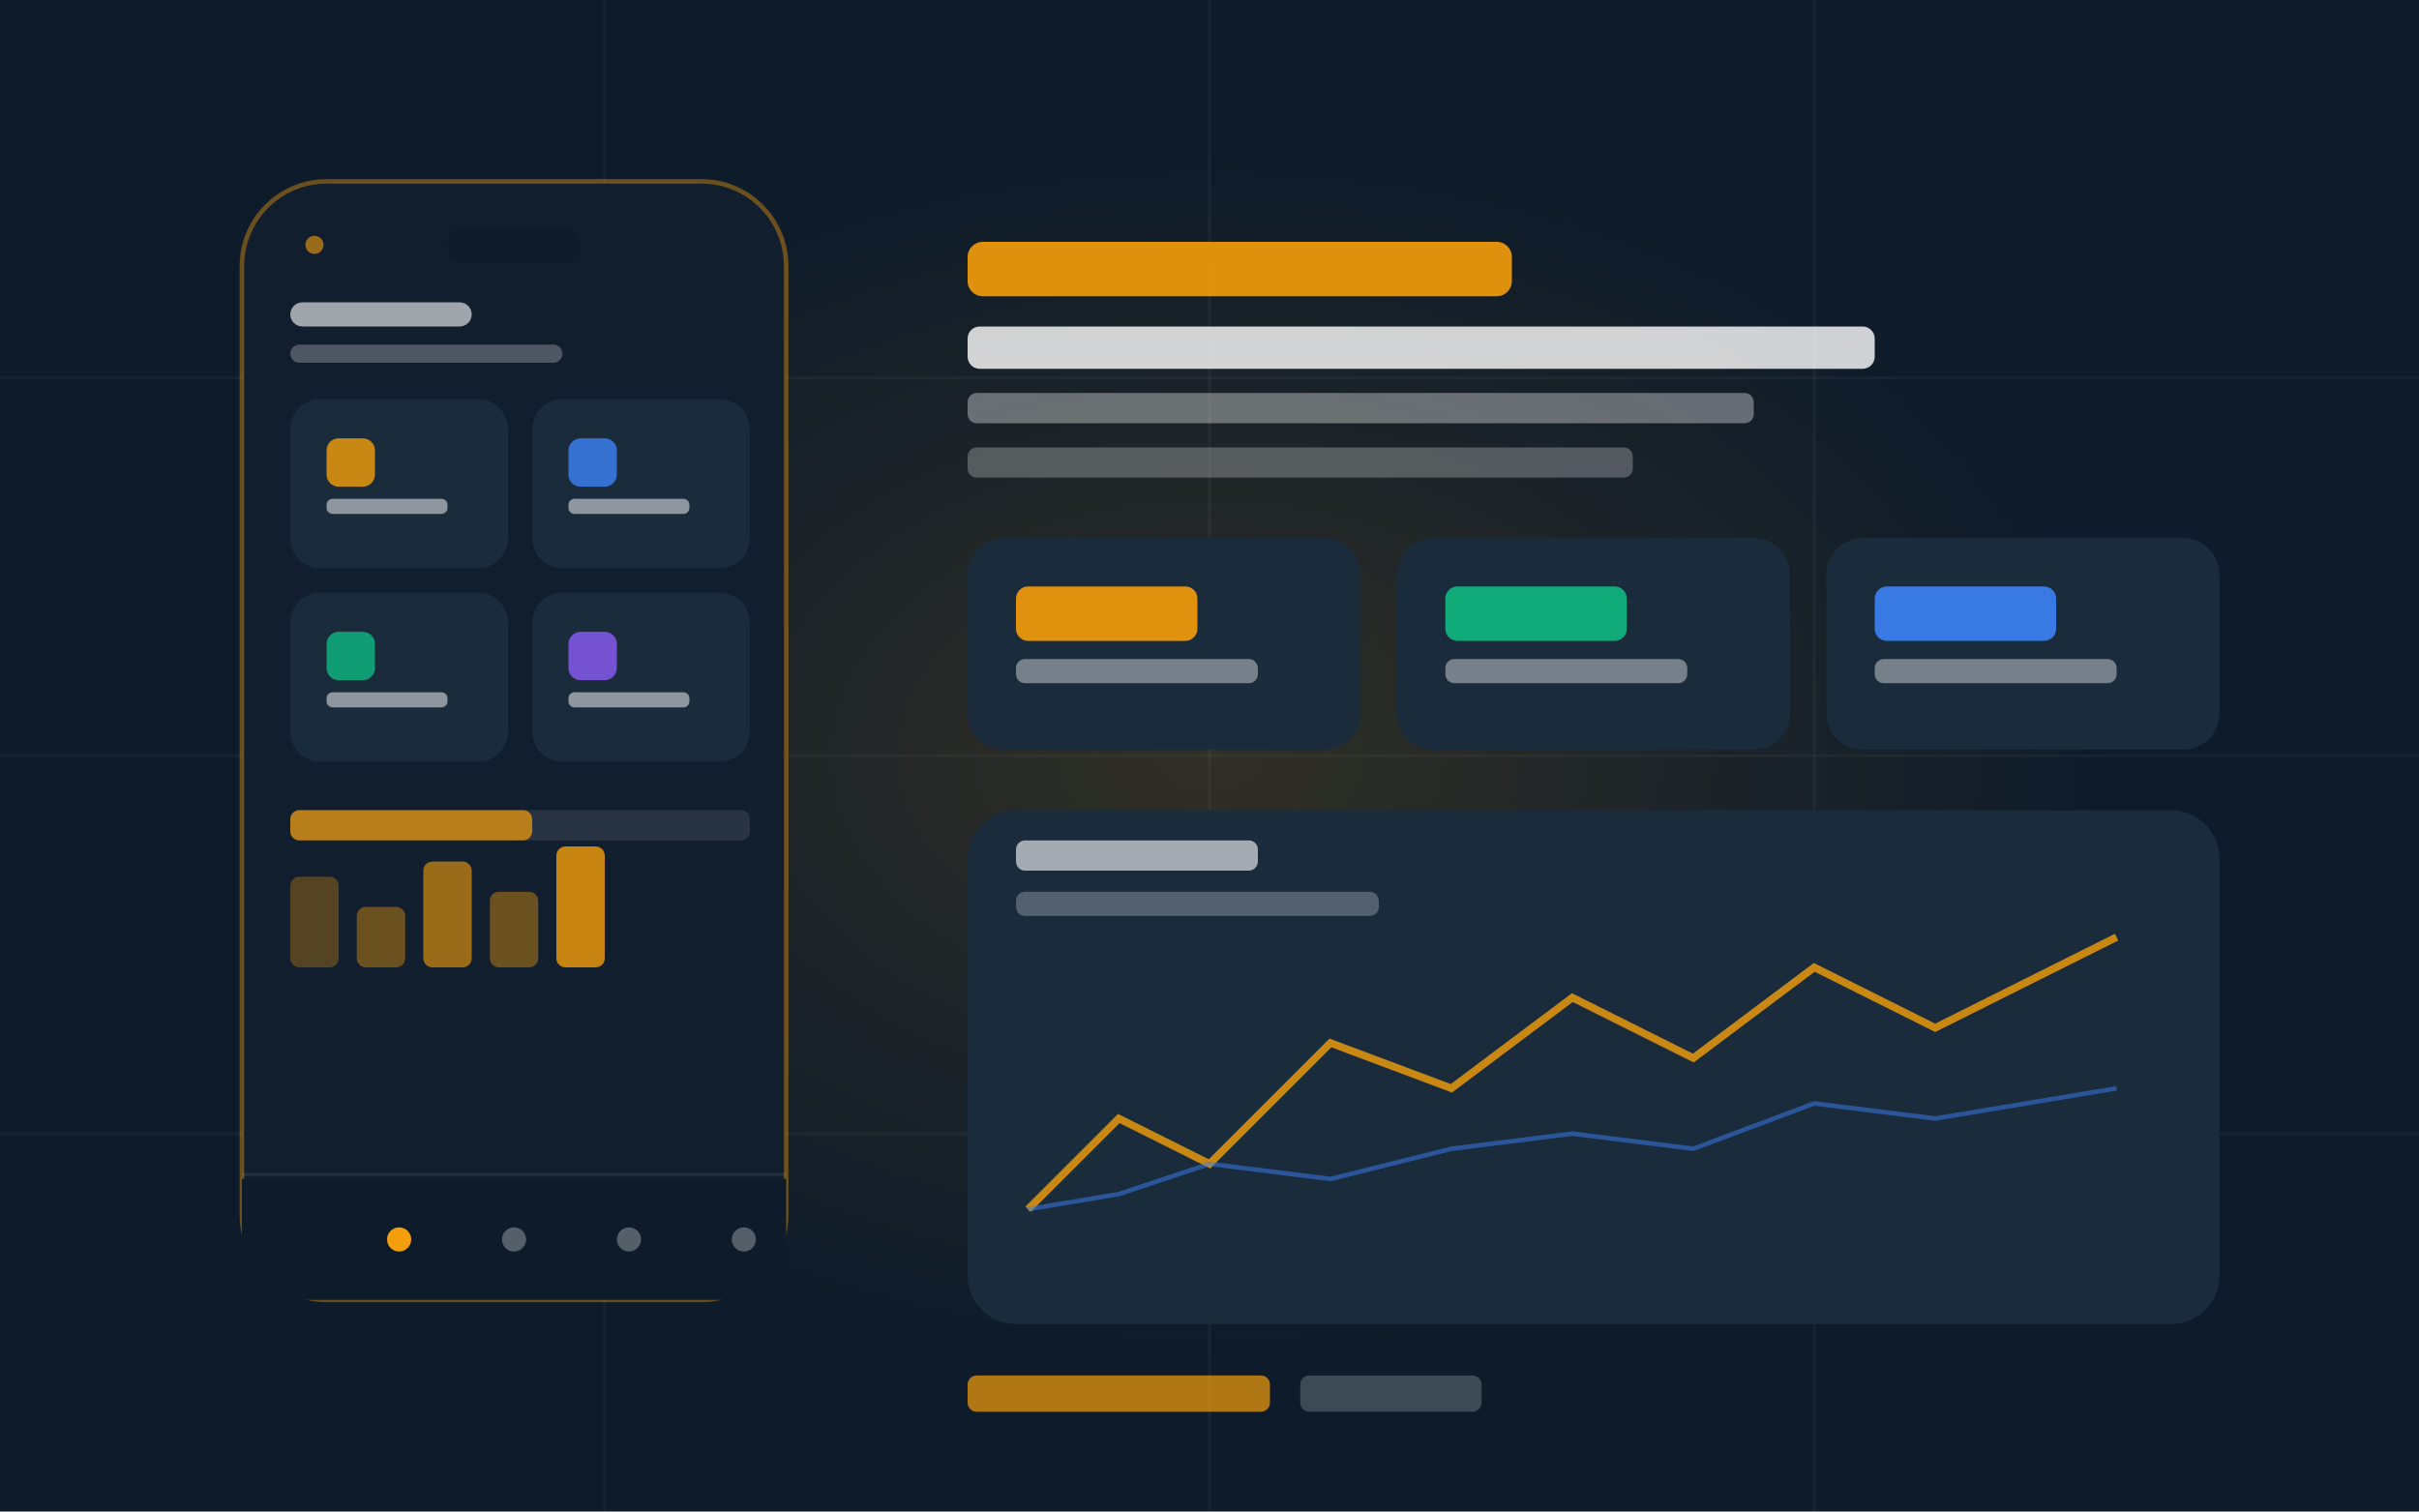
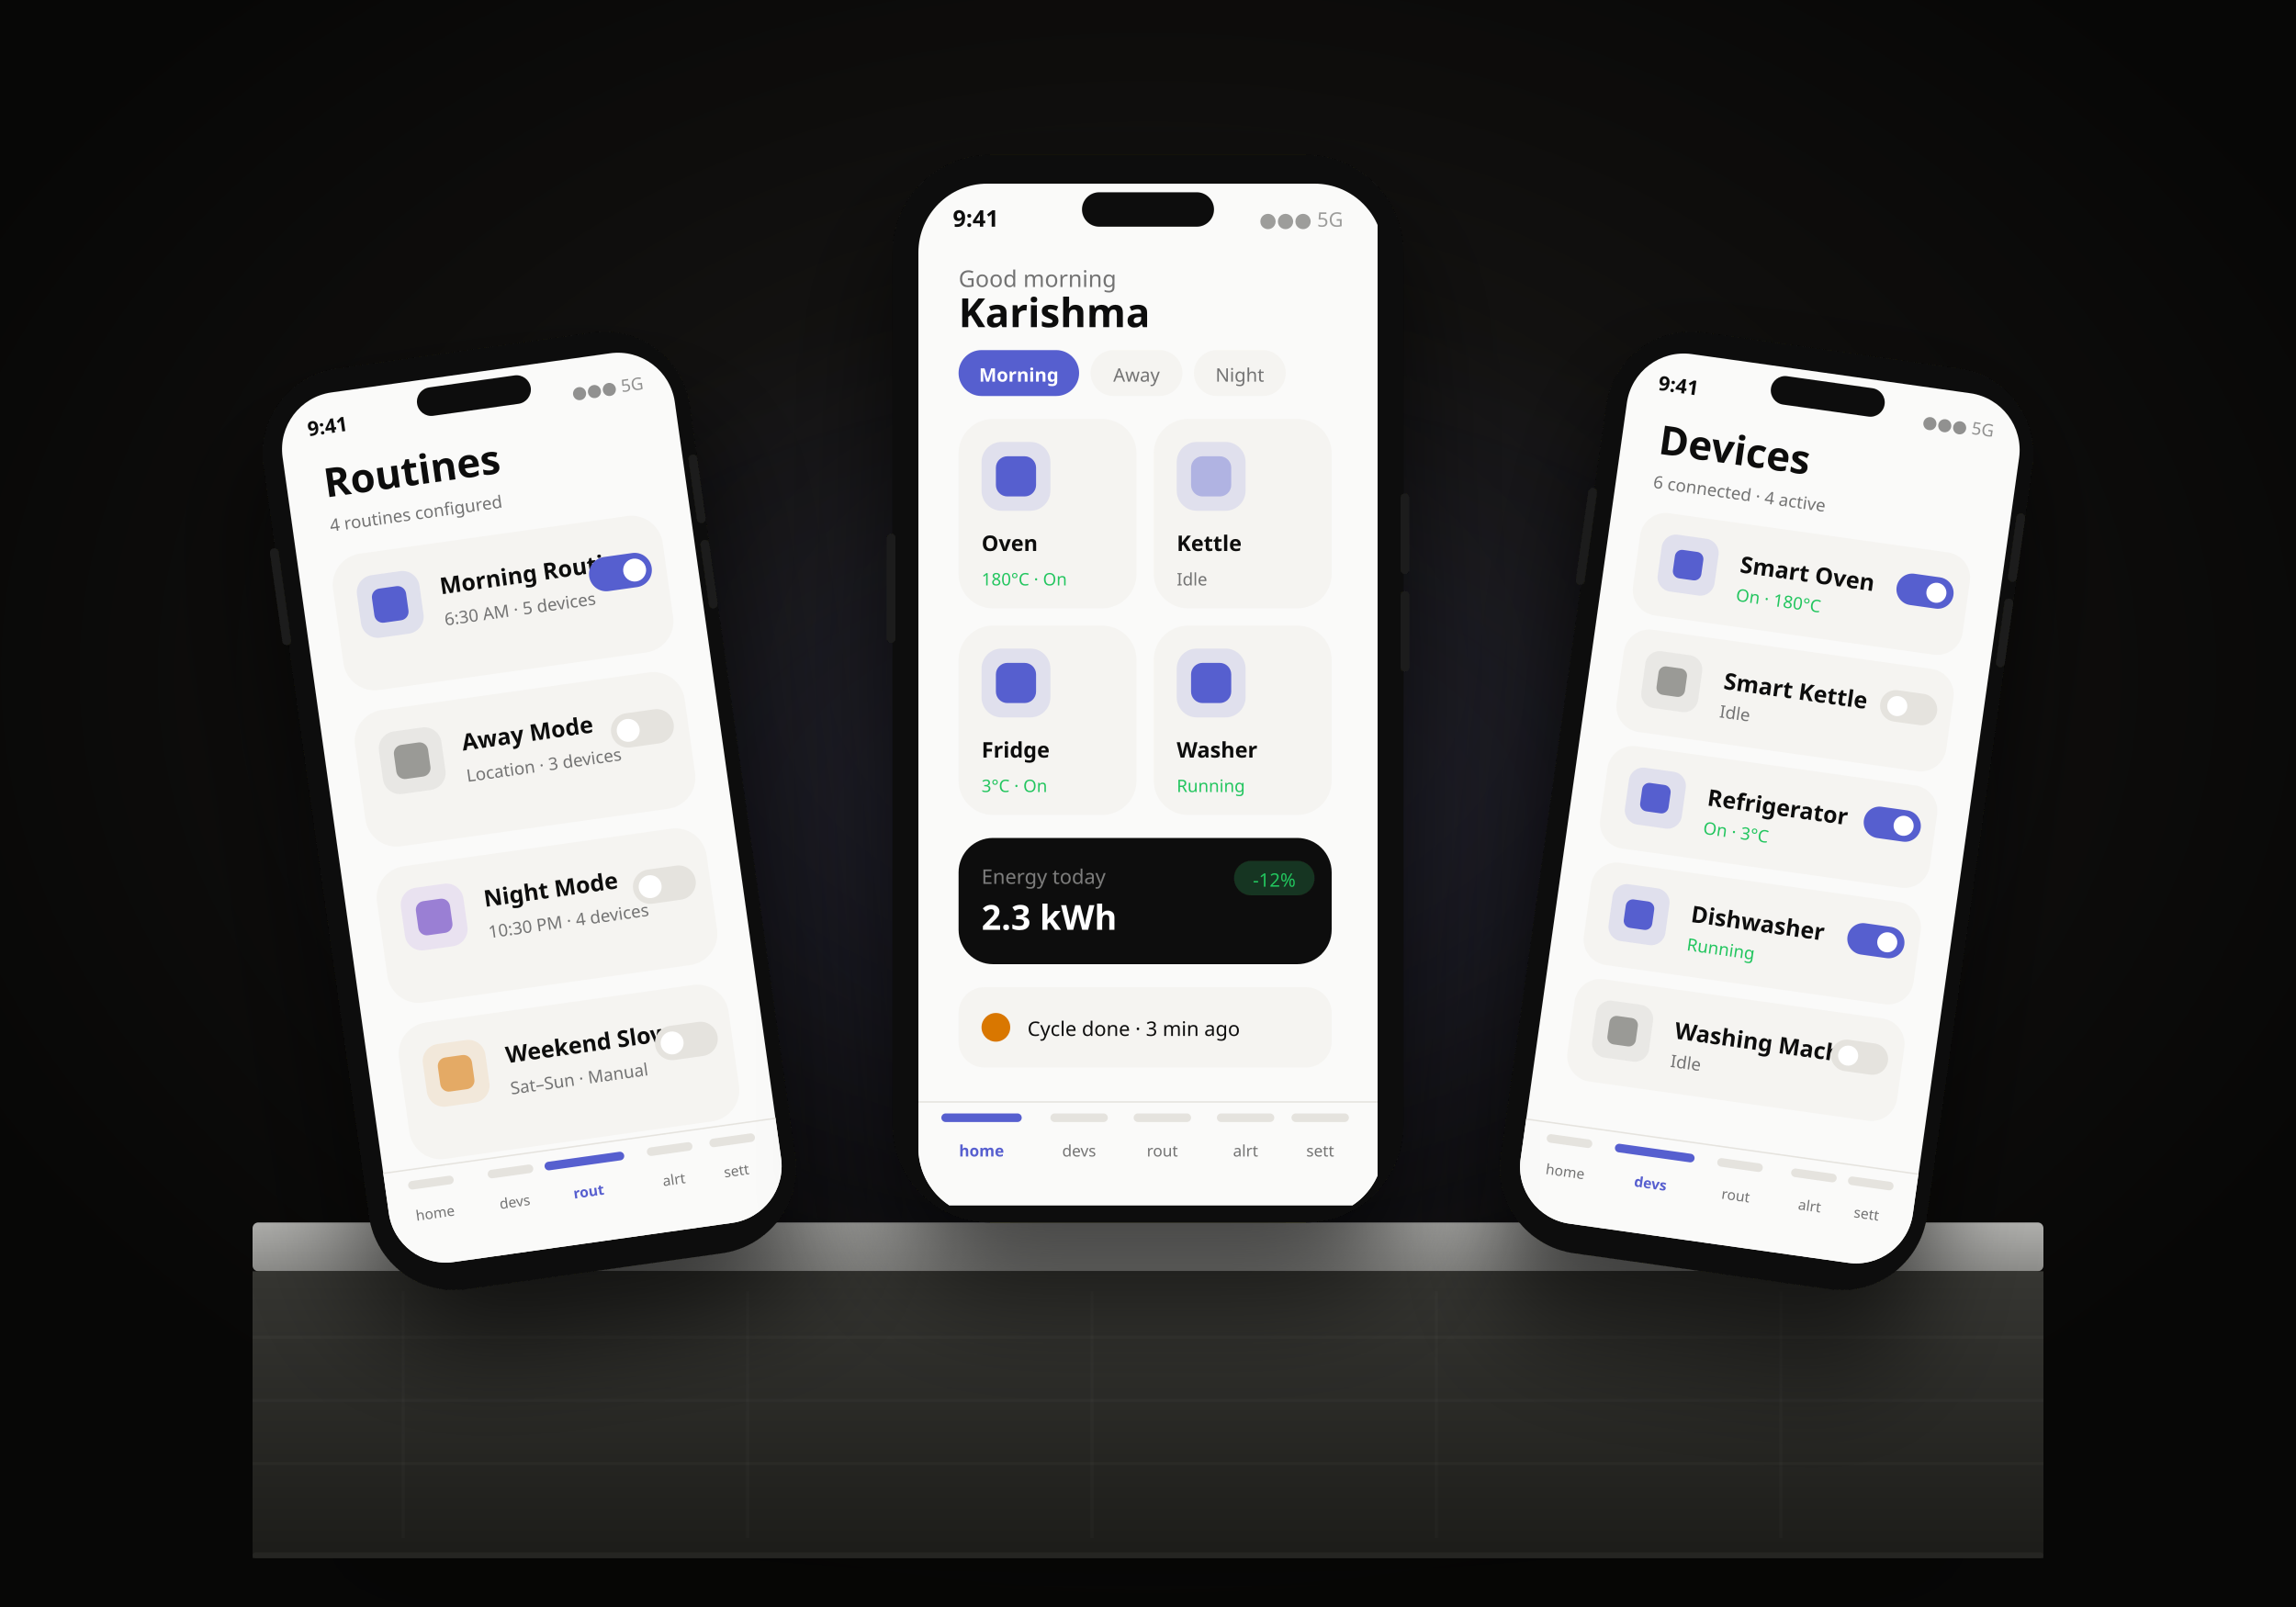
- <svg xmlns="http://www.w3.org/2000/svg" viewBox="0 0 800 500">
-   <rect width="800" height="500" fill="#0D1B2A" />
-   <line x1="0" y1="125" x2="800" y2="125" stroke="#ffffff" stroke-opacity="0.04" stroke-width="1" />
-   <line x1="0" y1="250" x2="800" y2="250" stroke="#ffffff" stroke-opacity="0.04" stroke-width="1" />
-   <line x1="0" y1="375" x2="800" y2="375" stroke="#ffffff" stroke-opacity="0.04" stroke-width="1" />
-   <line x1="200" y1="0" x2="200" y2="500" stroke="#ffffff" stroke-opacity="0.04" stroke-width="1" />
-   <line x1="400" y1="0" x2="400" y2="500" stroke="#ffffff" stroke-opacity="0.04" stroke-width="1" />
-   <line x1="600" y1="0" x2="600" y2="500" stroke="#ffffff" stroke-opacity="0.04" stroke-width="1" />
-   <radialGradient id="glow1" cx="50%" cy="50%" r="50%">
-     <stop offset="0%" stop-color="#F59E0B" stop-opacity="0.15" />
-     <stop offset="100%" stop-color="#F59E0B" stop-opacity="0" />
-   </radialGradient>
-   <ellipse cx="400" cy="250" rx="300" ry="200" fill="url(#glow1)" />
-   <rect x="80" y="60" width="180" height="370" rx="28" fill="#111E2E" stroke="#F59E0B" stroke-width="1.5" stroke-opacity="0.4" />
-   <rect x="148" y="75" width="44" height="12" rx="6" fill="#0D1B2A" />
-   <circle cx="104" cy="81" r="3" fill="#F59E0B" fill-opacity="0.6" />
-   <rect x="96" y="100" width="60" height="8" rx="4" fill="#ffffff" fill-opacity="0.6" />
-   <rect x="96" y="114" width="90" height="6" rx="3" fill="#ffffff" fill-opacity="0.25" />
-   <rect x="96" y="132" width="72" height="56" rx="10" fill="#1A2B3C" />
-   <rect x="176" y="132" width="72" height="56" rx="10" fill="#1A2B3C" />
-   <rect x="96" y="196" width="72" height="56" rx="10" fill="#1A2B3C" />
-   <rect x="176" y="196" width="72" height="56" rx="10" fill="#1A2B3C" />
-   <rect x="108" y="145" width="16" height="16" rx="4" fill="#F59E0B" fill-opacity="0.8" />
-   <rect x="188" y="145" width="16" height="16" rx="4" fill="#3B82F6" fill-opacity="0.8" />
-   <rect x="108" y="209" width="16" height="16" rx="4" fill="#10B981" fill-opacity="0.8" />
-   <rect x="188" y="209" width="16" height="16" rx="4" fill="#8B5CF6" fill-opacity="0.8" />
-   <rect x="108" y="165" width="40" height="5" rx="2" fill="#ffffff" fill-opacity="0.5" />
-   <rect x="188" y="165" width="40" height="5" rx="2" fill="#ffffff" fill-opacity="0.5" />
-   <rect x="108" y="229" width="40" height="5" rx="2" fill="#ffffff" fill-opacity="0.5" />
-   <rect x="188" y="229" width="40" height="5" rx="2" fill="#ffffff" fill-opacity="0.5" />
-   <rect x="96" y="268" width="152" height="10" rx="3" fill="#ffffff" fill-opacity="0.1" />
-   <rect x="96" y="268" width="80" height="10" rx="3" fill="#F59E0B" fill-opacity="0.7" />
-   <rect x="96" y="290" width="16" height="30" rx="3" fill="#F59E0B" fill-opacity="0.3" />
-   <rect x="118" y="300" width="16" height="20" rx="3" fill="#F59E0B" fill-opacity="0.4" />
-   <rect x="140" y="285" width="16" height="35" rx="3" fill="#F59E0B" fill-opacity="0.6" />
-   <rect x="162" y="295" width="16" height="25" rx="3" fill="#F59E0B" fill-opacity="0.4" />
-   <rect x="184" y="280" width="16" height="40" rx="3" fill="#F59E0B" fill-opacity="0.8" />
-   <rect x="80" y="390" width="180" height="40" rx="0" fill="#0D1B2A" />
-   <rect x="80" y="388" width="180" height="1" fill="#ffffff" fill-opacity="0.08" />
-   <circle cx="132" cy="410" r="4" fill="#F59E0B" />
-   <circle cx="170" cy="410" r="4" fill="#ffffff" fill-opacity="0.3" />
-   <circle cx="208" cy="410" r="4" fill="#ffffff" fill-opacity="0.3" />
-   <circle cx="246" cy="410" r="4" fill="#ffffff" fill-opacity="0.3" />
-   <rect x="320" y="80" width="180" height="18" rx="5" fill="#F59E0B" fill-opacity="0.9" />
-   <rect x="320" y="108" width="300" height="14" rx="4" fill="#ffffff" fill-opacity="0.8" />
-   <rect x="320" y="130" width="260" height="10" rx="3" fill="#ffffff" fill-opacity="0.35" />
-   <rect x="320" y="148" width="220" height="10" rx="3" fill="#ffffff" fill-opacity="0.25" />
-   <rect x="320" y="178" width="130" height="70" rx="12" fill="#1A2B3C" />
-   <rect x="462" y="178" width="130" height="70" rx="12" fill="#1A2B3C" />
-   <rect x="604" y="178" width="130" height="70" rx="12" fill="#1A2B3C" />
-   <rect x="336" y="194" width="60" height="18" rx="4" fill="#F59E0B" fill-opacity="0.9" />
-   <rect x="478" y="194" width="60" height="18" rx="4" fill="#10B981" fill-opacity="0.9" />
-   <rect x="620" y="194" width="60" height="18" rx="4" fill="#3B82F6" fill-opacity="0.9" />
-   <rect x="336" y="218" width="80" height="8" rx="3" fill="#ffffff" fill-opacity="0.4" />
-   <rect x="478" y="218" width="80" height="8" rx="3" fill="#ffffff" fill-opacity="0.4" />
-   <rect x="620" y="218" width="80" height="8" rx="3" fill="#ffffff" fill-opacity="0.4" />
-   <rect x="320" y="268" width="414" height="170" rx="16" fill="#1A2B3C" />
-   <polyline points="340,400 370,370 400,385 440,345 480,360 520,330 560,350 600,320 640,340 700,310" fill="none" stroke="#F59E0B" stroke-width="2.5" stroke-opacity="0.8" />
-   <polyline points="340,400 370,395 400,385 440,390 480,380 520,375 560,380 600,365 640,370 700,360" fill="none" stroke="#3B82F6" stroke-width="1.5" stroke-opacity="0.5" />
-   <rect x="336" y="278" width="80" height="10" rx="3" fill="#ffffff" fill-opacity="0.6" />
-   <rect x="336" y="295" width="120" height="8" rx="3" fill="#ffffff" fill-opacity="0.25" />
-   <rect x="320" y="455" width="100" height="12" rx="3" fill="#F59E0B" fill-opacity="0.7" />
-   <rect x="430" y="455" width="60" height="12" rx="3" fill="#ffffff" fill-opacity="0.2" />
+ <svg xmlns="http://www.w3.org/2000/svg" viewBox="0 0 800 560" width="800" height="560">
+   <defs>
+     <radialGradient id="bg" cx="50%" cy="42%" r="58%">
+       <stop offset="0%" stop-color="#1d1c1a" />
+       <stop offset="65%" stop-color="#0e0d0c" />
+       <stop offset="100%" stop-color="#070706" />
+     </radialGradient>
+     <radialGradient id="glow" cx="50%" cy="50%" r="50%">
+       <stop offset="0%" stop-color="#575ECF" stop-opacity="0.14" />
+       <stop offset="100%" stop-color="#575ECF" stop-opacity="0" />
+     </radialGradient>
+     <linearGradient id="ped-top" x1="0" y1="0" x2="0" y2="1">
+       <stop offset="0%" stop-color="#b0b0ad" />
+       <stop offset="100%" stop-color="#8c8c89" />
+     </linearGradient>
+     <linearGradient id="ped-front" x1="0" y1="0" x2="0" y2="1">
+       <stop offset="0%" stop-color="#363632" />
+       <stop offset="100%" stop-color="#1c1c19" />
+     </linearGradient>
+     <filter id="ph-sh" x="-35%" y="-15%" width="170%" height="160%">
+       <feDropShadow dx="0" dy="22" stdDeviation="20" flood-color="#000" flood-opacity="0.65" />
+     </filter>
+     <filter id="floor-sh" x="-5%" y="-50%" width="110%" height="200%">
+       <feGaussianBlur stdDeviation="18" />
+     </filter>
+     <clipPath id="cc">
+       <rect x="0" y="0" width="162" height="360" rx="24" />
+     </clipPath>
+     <clipPath id="cs-l">
+       <rect x="0" y="0" width="138" height="306" rx="20" />
+     </clipPath>
+     <clipPath id="cs-r">
+       <rect x="0" y="0" width="138" height="306" rx="20" />
+     </clipPath>
+   </defs>
+   <rect width="800" height="560" fill="url(#bg)" />
+   <ellipse cx="400" cy="290" rx="310" ry="190" fill="url(#glow)" />
+   <ellipse cx="400" cy="548" rx="300" ry="12" fill="#000" opacity="0.55" filter="url(#floor-sh)" />
+   <rect x="88" y="426" width="624" height="17" rx="2" fill="url(#ped-top)" />
+   <rect x="88" y="443" width="624" height="100" fill="url(#ped-front)" />
+   <line x1="88" y1="466" x2="712" y2="466" stroke="#fff" stroke-opacity="0.025" stroke-width="1" />
+   <line x1="88" y1="488" x2="712" y2="488" stroke="#fff" stroke-opacity="0.025" stroke-width="1" />
+   <line x1="88" y1="510" x2="712" y2="510" stroke="#fff" stroke-opacity="0.025" stroke-width="1" />
+   <rect x="140" y="450" width="1" height="86" fill="#fff" opacity="0.02" />
+   <rect x="260" y="450" width="1" height="86" fill="#fff" opacity="0.02" />
+   <rect x="380" y="450" width="1" height="86" fill="#fff" opacity="0.02" />
+   <rect x="500" y="450" width="1" height="86" fill="#fff" opacity="0.02" />
+   <rect x="620" y="450" width="1" height="86" fill="#fff" opacity="0.02" />
+   <rect x="88" y="541" width="624" height="2" rx="1" fill="#fff" opacity="0.04" />
+   <g transform="rotate(-8,207,443)" filter="url(#ph-sh)">
+     <rect x="132" y="119" width="150" height="324" rx="30" fill="#111110" />
+     <rect x="130" y="178" width="3" height="34" rx="1.5" fill="#1d1d1a" />
+     <rect x="279" y="166" width="3" height="24" rx="1.5" fill="#1d1d1a" />
+     <rect x="279" y="196" width="3" height="24" rx="1.5" fill="#1d1d1a" />
+     <svg x="139" y="127" width="138" height="306" overflow="visible">
+       <g clip-path="url(#cs-l)">
+         <rect width="138" height="306" fill="#fafaf9" />
+         <text x="10" y="14" font-family="system-ui,sans-serif" font-size="7" font-weight="600" fill="#111110">9:41</text>
+         <text x="128" y="14" font-family="system-ui,sans-serif" font-size="6" fill="#111110" opacity="0.45" text-anchor="end">●●● 5G</text>
+         <rect x="49" y="3" width="40" height="10" rx="5" fill="#111110" />
+         <text x="13" y="36" font-family="system-ui,sans-serif" font-size="14" font-weight="700" fill="#111110">Routines</text>
+         <text x="13" y="48" font-family="system-ui,sans-serif" font-size="6" fill="#737373">4 routines configured</text>
+         <rect x="11" y="57" width="116" height="48" rx="11" fill="#f5f4f1" />
+         <rect x="19" y="65" width="22" height="22" rx="6" fill="#575ECF" opacity="0.14" />
+         <rect x="24" y="70" width="12" height="12" rx="3" fill="#575ECF" />
+         <text x="48" y="75" font-family="system-ui,sans-serif" font-size="8" font-weight="600" fill="#111110">Morning Routine</text>
+         <text x="48" y="86" font-family="system-ui,sans-serif" font-size="6" fill="#737373">6:30 AM · 5 devices</text>
+         <rect x="100" y="70" width="22" height="12" rx="6" fill="#575ECF" />
+         <circle cx="116" cy="76" r="4" fill="#fff" />
+         <rect x="11" y="112" width="116" height="48" rx="11" fill="#f5f4f1" />
+         <rect x="19" y="120" width="22" height="22" rx="6" fill="#737373" opacity="0.1" />
+         <rect x="24" y="125" width="12" height="12" rx="3" fill="#9a9a96" />
+         <text x="48" y="130" font-family="system-ui,sans-serif" font-size="8" font-weight="600" fill="#111110">Away Mode</text>
+         <text x="48" y="141" font-family="system-ui,sans-serif" font-size="6" fill="#737373">Location · 3 devices</text>
+         <rect x="100" y="125" width="22" height="12" rx="6" fill="#e5e3de" />
+         <circle cx="106" cy="131" r="4" fill="#fff" />
+         <rect x="11" y="167" width="116" height="48" rx="11" fill="#f5f4f1" />
+         <rect x="19" y="175" width="22" height="22" rx="6" fill="#7c3aed" opacity="0.1" />
+         <rect x="24" y="180" width="12" height="12" rx="3" fill="#9a7fd4" />
+         <text x="48" y="185" font-family="system-ui,sans-serif" font-size="8" font-weight="600" fill="#111110">Night Mode</text>
+         <text x="48" y="196" font-family="system-ui,sans-serif" font-size="6" fill="#737373">10:30 PM · 4 devices</text>
+         <rect x="100" y="180" width="22" height="12" rx="6" fill="#e5e3de" />
+         <circle cx="106" cy="186" r="4" fill="#fff" />
+         <rect x="11" y="222" width="116" height="48" rx="11" fill="#f5f4f1" />
+         <rect x="19" y="230" width="22" height="22" rx="6" fill="#d97706" opacity="0.1" />
+         <rect x="24" y="235" width="12" height="12" rx="3" fill="#d97706" opacity="0.55" />
+         <text x="48" y="240" font-family="system-ui,sans-serif" font-size="8" font-weight="600" fill="#111110">Weekend Slow</text>
+         <text x="48" y="251" font-family="system-ui,sans-serif" font-size="6" fill="#737373">Sat–Sun · Manual</text>
+         <rect x="100" y="235" width="22" height="12" rx="6" fill="#e5e3de" />
+         <circle cx="106" cy="241" r="4" fill="#fff" />
+         <rect x="0" y="272" width="138" height="34" fill="#fafaf9" />
+         <line x1="0" y1="272" x2="138" y2="272" stroke="#e5e3de" stroke-width="0.5" />
+         <rect x="8" y="276" width="16" height="3" rx="1.5" fill="#e5e3de" />
+         <text x="16" y="290" font-family="system-ui,sans-serif" font-size="5" fill="#737373" text-anchor="middle">home</text>
+         <rect x="36" y="276" width="16" height="3" rx="1.5" fill="#e5e3de" />
+         <text x="44" y="290" font-family="system-ui,sans-serif" font-size="5" fill="#737373" text-anchor="middle">devs</text>
+         <rect x="56" y="276" width="28" height="3" rx="1.5" fill="#575ECF" />
+         <text x="70" y="290" font-family="system-ui,sans-serif" font-size="5" fill="#575ECF" font-weight="700" text-anchor="middle">rout</text>
+         <rect x="92" y="276" width="16" height="3" rx="1.5" fill="#e5e3de" />
+         <text x="100" y="290" font-family="system-ui,sans-serif" font-size="5" fill="#737373" text-anchor="middle">alrt</text>
+         <rect x="114" y="276" width="16" height="3" rx="1.5" fill="#e5e3de" />
+         <text x="122" y="290" font-family="system-ui,sans-serif" font-size="5" fill="#737373" text-anchor="middle">sett</text>
+       </g>
+     </svg>
+   </g>
+   <g transform="rotate(8,593,443)" filter="url(#ph-sh)">
+     <rect x="518" y="119" width="150" height="324" rx="30" fill="#111110" />
+     <rect x="516" y="178" width="3" height="34" rx="1.5" fill="#1d1d1a" />
+     <rect x="665" y="166" width="3" height="24" rx="1.5" fill="#1d1d1a" />
+     <rect x="665" y="196" width="3" height="24" rx="1.5" fill="#1d1d1a" />
+     <svg x="525" y="127" width="138" height="306" overflow="visible">
+       <g clip-path="url(#cs-r)">
+         <rect width="138" height="306" fill="#fafaf9" />
+         <text x="10" y="14" font-family="system-ui,sans-serif" font-size="7" font-weight="600" fill="#111110">9:41</text>
+         <text x="128" y="14" font-family="system-ui,sans-serif" font-size="6" fill="#111110" opacity="0.45" text-anchor="end">●●● 5G</text>
+         <rect x="49" y="3" width="40" height="10" rx="5" fill="#111110" />
+         <text x="13" y="36" font-family="system-ui,sans-serif" font-size="14" font-weight="700" fill="#111110">Devices</text>
+         <text x="13" y="48" font-family="system-ui,sans-serif" font-size="6" fill="#737373">6 connected · 4 active</text>
+         <rect x="11" y="56" width="116" height="36" rx="9" fill="#f5f4f1" />
+         <rect x="19" y="63" width="20" height="20" rx="5" fill="#575ECF" opacity="0.13" />
+         <rect x="24" y="68" width="10" height="10" rx="2.5" fill="#575ECF" />
+         <text x="47" y="73" font-family="system-ui,sans-serif" font-size="8" font-weight="600" fill="#111110">Smart Oven</text>
+         <text x="47" y="83" font-family="system-ui,sans-serif" font-size="6" fill="#22c55e">On · 180°C</text>
+         <rect x="102" y="65" width="20" height="11" rx="5.5" fill="#575ECF" />
+         <circle cx="116" cy="70.5" r="3.5" fill="#fff" />
+         <rect x="11" y="97" width="116" height="36" rx="9" fill="#f5f4f1" />
+         <rect x="19" y="104" width="20" height="20" rx="5" fill="#737373" opacity="0.09" />
+         <rect x="24" y="109" width="10" height="10" rx="2.5" fill="#9a9a96" />
+         <text x="47" y="114" font-family="system-ui,sans-serif" font-size="8" font-weight="600" fill="#111110">Smart Kettle</text>
+         <text x="47" y="124" font-family="system-ui,sans-serif" font-size="6" fill="#737373">Idle</text>
+         <rect x="102" y="106" width="20" height="11" rx="5.5" fill="#e5e3de" />
+         <circle cx="108" cy="111.5" r="3.5" fill="#fff" />
+         <rect x="11" y="138" width="116" height="36" rx="9" fill="#f5f4f1" />
+         <rect x="19" y="145" width="20" height="20" rx="5" fill="#575ECF" opacity="0.13" />
+         <rect x="24" y="150" width="10" height="10" rx="2.5" fill="#575ECF" />
+         <text x="47" y="155" font-family="system-ui,sans-serif" font-size="8" font-weight="600" fill="#111110">Refrigerator</text>
+         <text x="47" y="165" font-family="system-ui,sans-serif" font-size="6" fill="#22c55e">On · 3°C</text>
+         <rect x="102" y="147" width="20" height="11" rx="5.5" fill="#575ECF" />
+         <circle cx="116" cy="152.5" r="3.5" fill="#fff" />
+         <rect x="11" y="179" width="116" height="36" rx="9" fill="#f5f4f1" />
+         <rect x="19" y="186" width="20" height="20" rx="5" fill="#575ECF" opacity="0.13" />
+         <rect x="24" y="191" width="10" height="10" rx="2.5" fill="#575ECF" />
+         <text x="47" y="196" font-family="system-ui,sans-serif" font-size="8" font-weight="600" fill="#111110">Dishwasher</text>
+         <text x="47" y="206" font-family="system-ui,sans-serif" font-size="6" fill="#22c55e">Running</text>
+         <rect x="102" y="188" width="20" height="11" rx="5.5" fill="#575ECF" />
+         <circle cx="116" cy="193.5" r="3.5" fill="#fff" />
+         <rect x="11" y="220" width="116" height="36" rx="9" fill="#f5f4f1" />
+         <rect x="19" y="227" width="20" height="20" rx="5" fill="#737373" opacity="0.09" />
+         <rect x="24" y="232" width="10" height="10" rx="2.5" fill="#9a9a96" />
+         <text x="47" y="237" font-family="system-ui,sans-serif" font-size="8" font-weight="600" fill="#111110">Washing Machine</text>
+         <text x="47" y="247" font-family="system-ui,sans-serif" font-size="6" fill="#737373">Idle</text>
+         <rect x="102" y="229" width="20" height="11" rx="5.5" fill="#e5e3de" />
+         <circle cx="108" cy="234.5" r="3.5" fill="#fff" />
+         <rect x="0" y="272" width="138" height="34" fill="#fafaf9" />
+         <line x1="0" y1="272" x2="138" y2="272" stroke="#e5e3de" stroke-width="0.5" />
+         <rect x="8" y="276" width="16" height="3" rx="1.5" fill="#e5e3de" />
+         <text x="16" y="290" font-family="system-ui,sans-serif" font-size="5" fill="#737373" text-anchor="middle">home</text>
+         <rect x="32" y="276" width="28" height="3" rx="1.5" fill="#575ECF" />
+         <text x="46" y="290" font-family="system-ui,sans-serif" font-size="5" fill="#575ECF" font-weight="700" text-anchor="middle">devs</text>
+         <rect x="68" y="276" width="16" height="3" rx="1.5" fill="#e5e3de" />
+         <text x="76" y="290" font-family="system-ui,sans-serif" font-size="5" fill="#737373" text-anchor="middle">rout</text>
+         <rect x="94" y="276" width="16" height="3" rx="1.5" fill="#e5e3de" />
+         <text x="102" y="290" font-family="system-ui,sans-serif" font-size="5" fill="#737373" text-anchor="middle">alrt</text>
+         <rect x="114" y="276" width="16" height="3" rx="1.5" fill="#e5e3de" />
+         <text x="122" y="290" font-family="system-ui,sans-serif" font-size="5" fill="#737373" text-anchor="middle">sett</text>
+       </g>
+     </svg>
+   </g>
+   <g filter="url(#ph-sh)">
+     <rect x="311" y="54" width="178" height="372" rx="34" fill="#111110" />
+     <rect x="309" y="186" width="3" height="38" rx="1.5" fill="#1d1d1a" />
+     <rect x="488" y="172" width="3" height="28" rx="1.5" fill="#1d1d1a" />
+     <rect x="488" y="206" width="3" height="28" rx="1.5" fill="#1d1d1a" />
+     <svg x="320" y="64" width="160" height="356" overflow="visible">
+       <g clip-path="url(#cc)">
+         <rect width="160" height="356" fill="#fafaf9" />
+         <text x="12" y="15" font-family="system-ui,sans-serif" font-size="8" font-weight="600" fill="#111110">9:41</text>
+         <text x="148" y="15" font-family="system-ui,sans-serif" font-size="7" fill="#111110" opacity="0.4" text-anchor="end">●●● 5G</text>
+         <rect x="57" y="3" width="46" height="12" rx="6" fill="#111110" />
+         <text x="14" y="36" font-family="system-ui,sans-serif" font-size="8" fill="#737373">Good morning</text>
+         <text x="14" y="50" font-family="system-ui,sans-serif" font-size="14" font-weight="700" fill="#111110">Karishma</text>
+         <rect x="14" y="58" width="42" height="16" rx="8" fill="#575ECF" />
+         <text x="35" y="69" font-family="system-ui,sans-serif" font-size="6.5" fill="#fff" font-weight="600" text-anchor="middle">Morning</text>
+         <rect x="60" y="58" width="32" height="16" rx="8" fill="#f5f4f1" />
+         <text x="76" y="69" font-family="system-ui,sans-serif" font-size="6.5" fill="#737373" text-anchor="middle">Away</text>
+         <rect x="96" y="58" width="32" height="16" rx="8" fill="#f5f4f1" />
+         <text x="112" y="69" font-family="system-ui,sans-serif" font-size="6.5" fill="#737373" text-anchor="middle">Night</text>
+         <rect x="14" y="82" width="62" height="66" rx="12" fill="#f5f4f1" />
+         <rect x="22" y="90" width="24" height="24" rx="7" fill="#575ECF" opacity="0.13" />
+         <rect x="27" y="95" width="14" height="14" rx="4" fill="#575ECF" />
+         <text x="22" y="128" font-family="system-ui,sans-serif" font-size="7.5" font-weight="600" fill="#111110">Oven</text>
+         <text x="22" y="140" font-family="system-ui,sans-serif" font-size="6" fill="#22c55e">180°C · On</text>
+         <rect x="82" y="82" width="62" height="66" rx="12" fill="#f5f4f1" />
+         <rect x="90" y="90" width="24" height="24" rx="7" fill="#575ECF" opacity="0.13" />
+         <rect x="95" y="95" width="14" height="14" rx="4" fill="#575ECF" opacity="0.35" />
+         <text x="90" y="128" font-family="system-ui,sans-serif" font-size="7.5" font-weight="600" fill="#111110">Kettle</text>
+         <text x="90" y="140" font-family="system-ui,sans-serif" font-size="6" fill="#737373">Idle</text>
+         <rect x="14" y="154" width="62" height="66" rx="12" fill="#f5f4f1" />
+         <rect x="22" y="162" width="24" height="24" rx="7" fill="#575ECF" opacity="0.13" />
+         <rect x="27" y="167" width="14" height="14" rx="4" fill="#575ECF" />
+         <text x="22" y="200" font-family="system-ui,sans-serif" font-size="7.5" font-weight="600" fill="#111110">Fridge</text>
+         <text x="22" y="212" font-family="system-ui,sans-serif" font-size="6" fill="#22c55e">3°C · On</text>
+         <rect x="82" y="154" width="62" height="66" rx="12" fill="#f5f4f1" />
+         <rect x="90" y="162" width="24" height="24" rx="7" fill="#575ECF" opacity="0.13" />
+         <rect x="95" y="167" width="14" height="14" rx="4" fill="#575ECF" />
+         <text x="90" y="200" font-family="system-ui,sans-serif" font-size="7.5" font-weight="600" fill="#111110">Washer</text>
+         <text x="90" y="212" font-family="system-ui,sans-serif" font-size="6" fill="#22c55e">Running</text>
+         <rect x="14" y="228" width="130" height="44" rx="12" fill="#111110" />
+         <text x="22" y="244" font-family="system-ui,sans-serif" font-size="7" fill="rgba(255,255,255,0.45)">Energy today</text>
+         <text x="22" y="260" font-family="system-ui,sans-serif" font-size="12" font-weight="700" fill="#fff">2.3 kWh</text>
+         <rect x="110" y="236" width="28" height="12" rx="6" fill="#22c55e" opacity="0.2" />
+         <text x="124" y="245" font-family="system-ui,sans-serif" font-size="6.5" fill="#22c55e" text-anchor="middle">-12%</text>
+         <rect x="14" y="280" width="130" height="28" rx="9" fill="#f5f4f1" />
+         <circle cx="27" cy="294" r="5" fill="#d97706" />
+         <text x="38" y="297" font-family="system-ui,sans-serif" font-size="7" fill="#111110">Cycle done · 3 min ago</text>
+         <rect x="0" y="320" width="160" height="36" fill="#fafaf9" />
+         <line x1="0" y1="320" x2="160" y2="320" stroke="#e5e3de" stroke-width="0.5" />
+         <rect x="8" y="324" width="28" height="3" rx="1.5" fill="#575ECF" />
+         <text x="22" y="339" font-family="system-ui,sans-serif" font-size="5.5" fill="#575ECF" font-weight="700" text-anchor="middle">home</text>
+         <rect x="46" y="324" width="20" height="3" rx="1.5" fill="#e5e3de" />
+         <text x="56" y="339" font-family="system-ui,sans-serif" font-size="5.5" fill="#737373" text-anchor="middle">devs</text>
+         <rect x="75" y="324" width="20" height="3" rx="1.5" fill="#e5e3de" />
+         <text x="85" y="339" font-family="system-ui,sans-serif" font-size="5.5" fill="#737373" text-anchor="middle">rout</text>
+         <rect x="104" y="324" width="20" height="3" rx="1.5" fill="#e5e3de" />
+         <text x="114" y="339" font-family="system-ui,sans-serif" font-size="5.5" fill="#737373" text-anchor="middle">alrt</text>
+         <rect x="130" y="324" width="20" height="3" rx="1.5" fill="#e5e3de" />
+         <text x="140" y="339" font-family="system-ui,sans-serif" font-size="5.5" fill="#737373" text-anchor="middle">sett</text>
+       </g>
+     </svg>
+   </g>
</svg>
